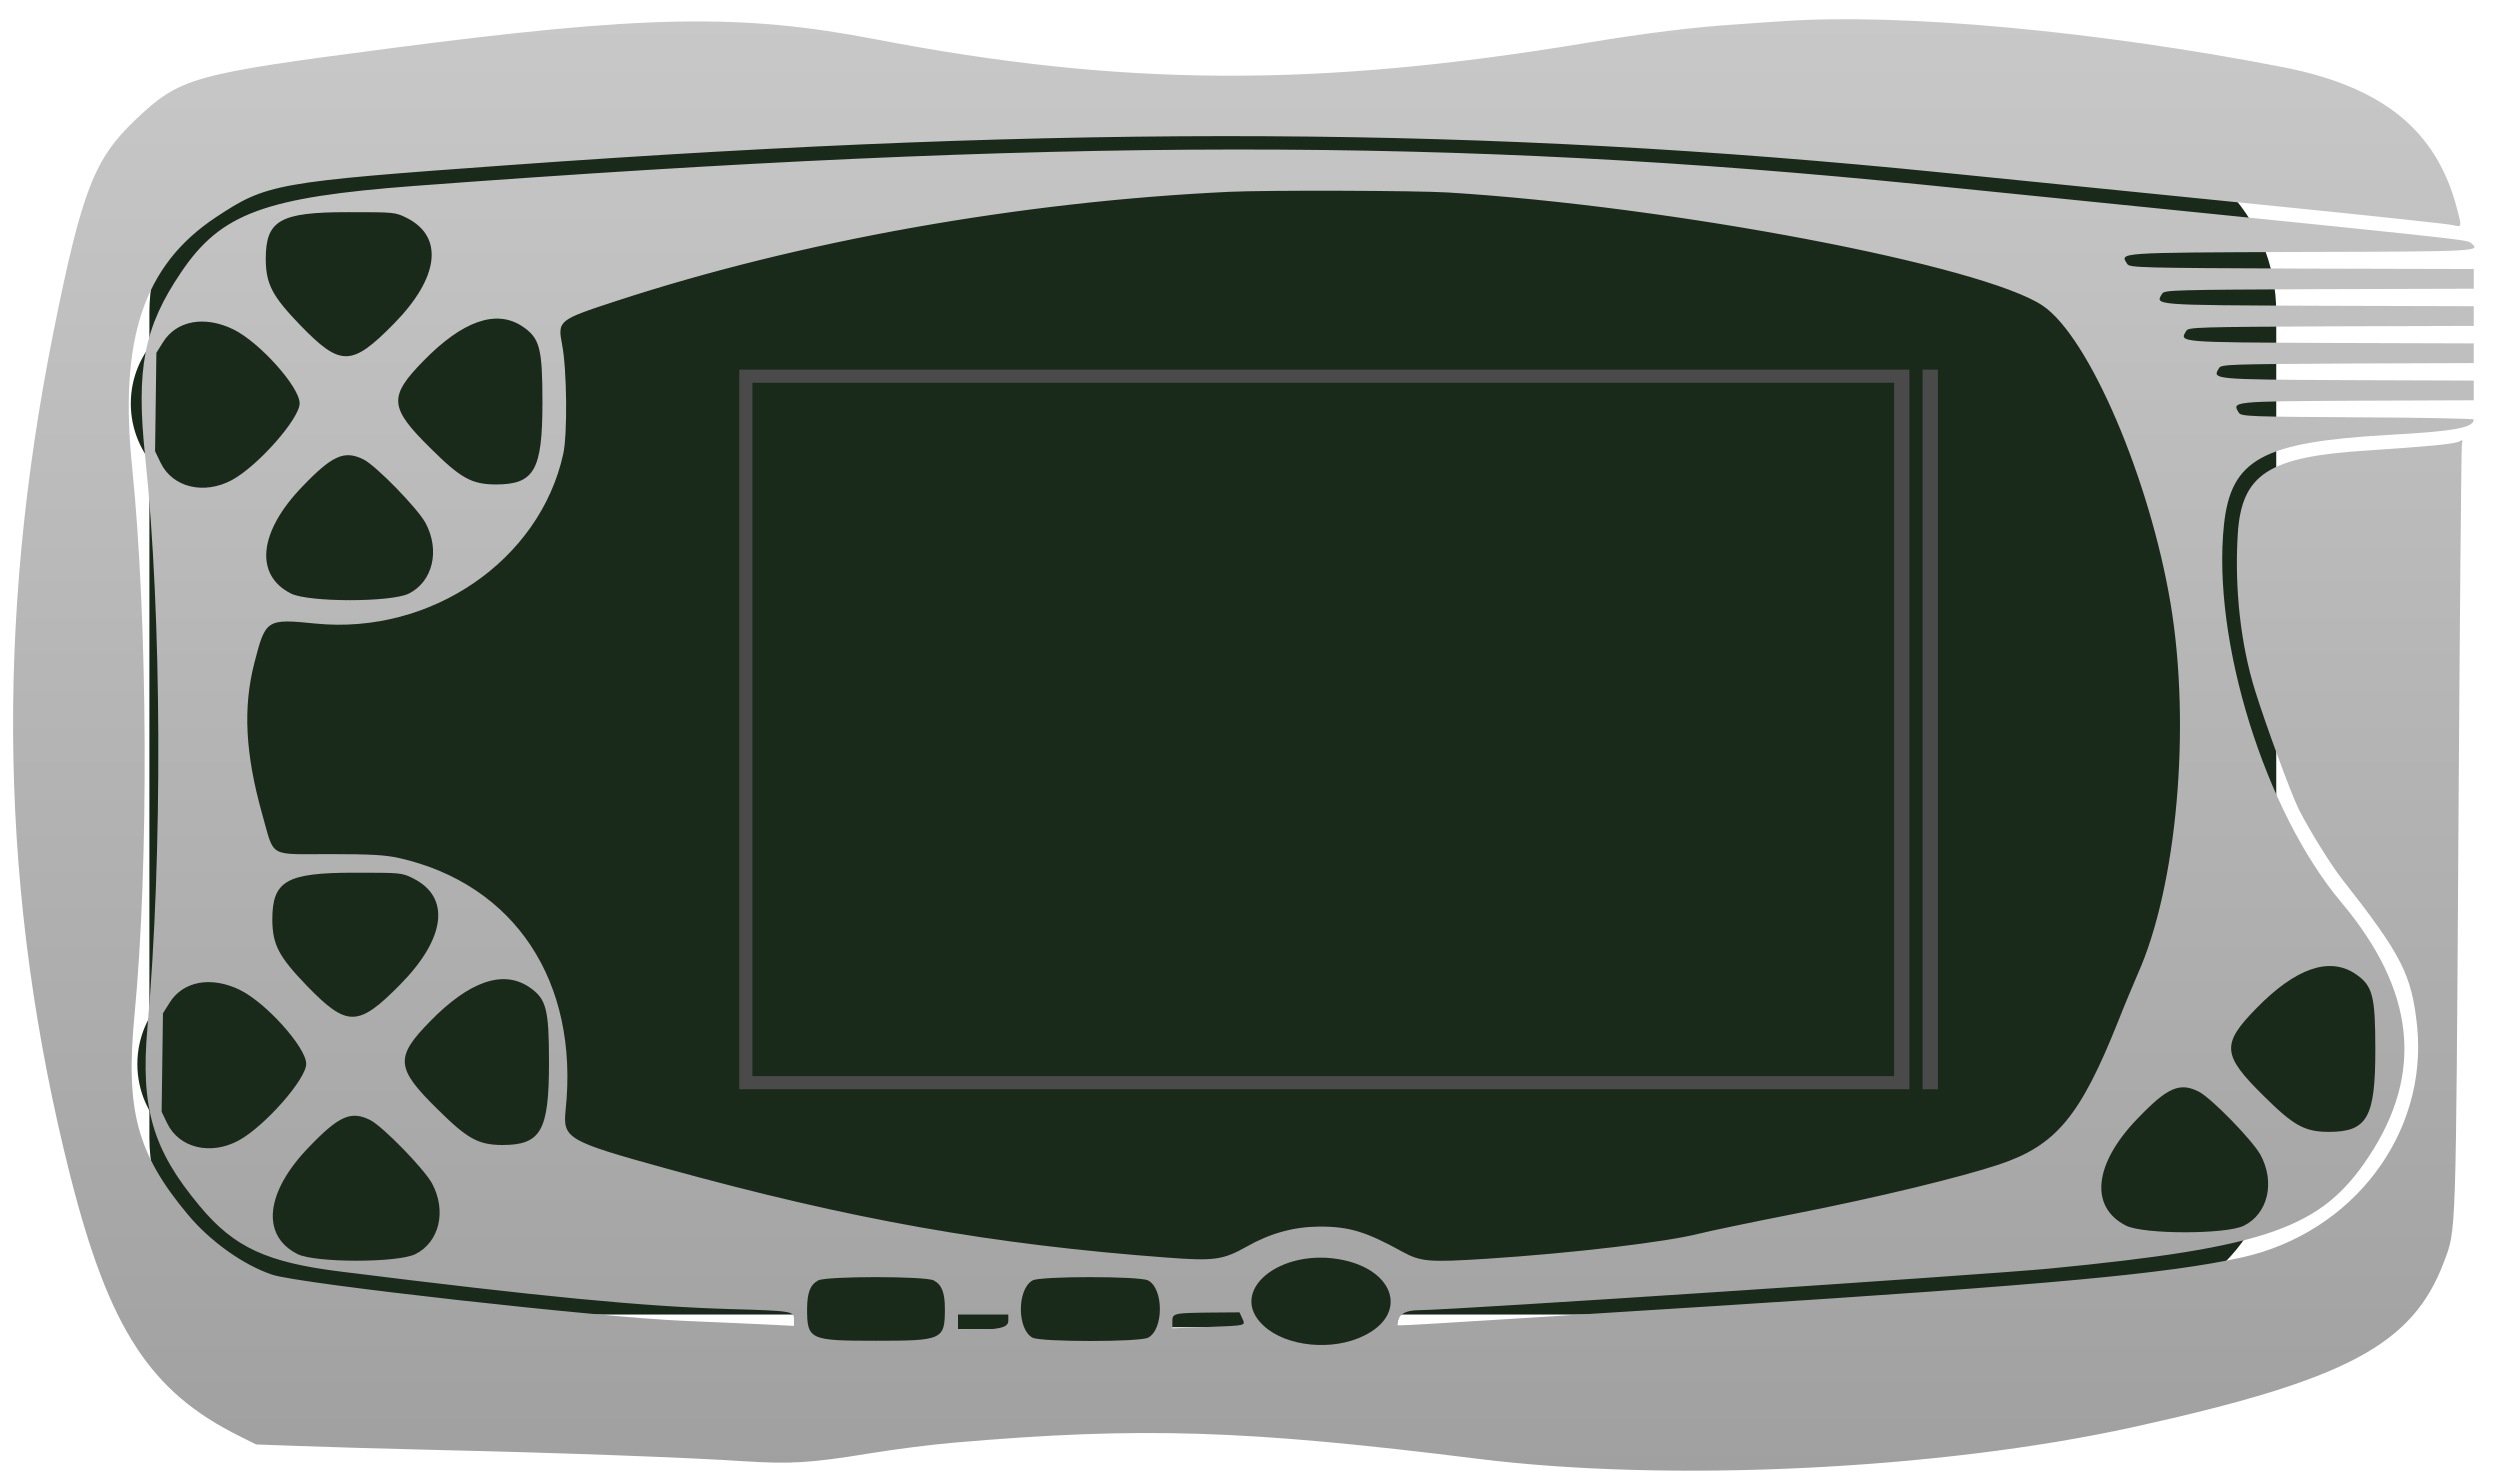
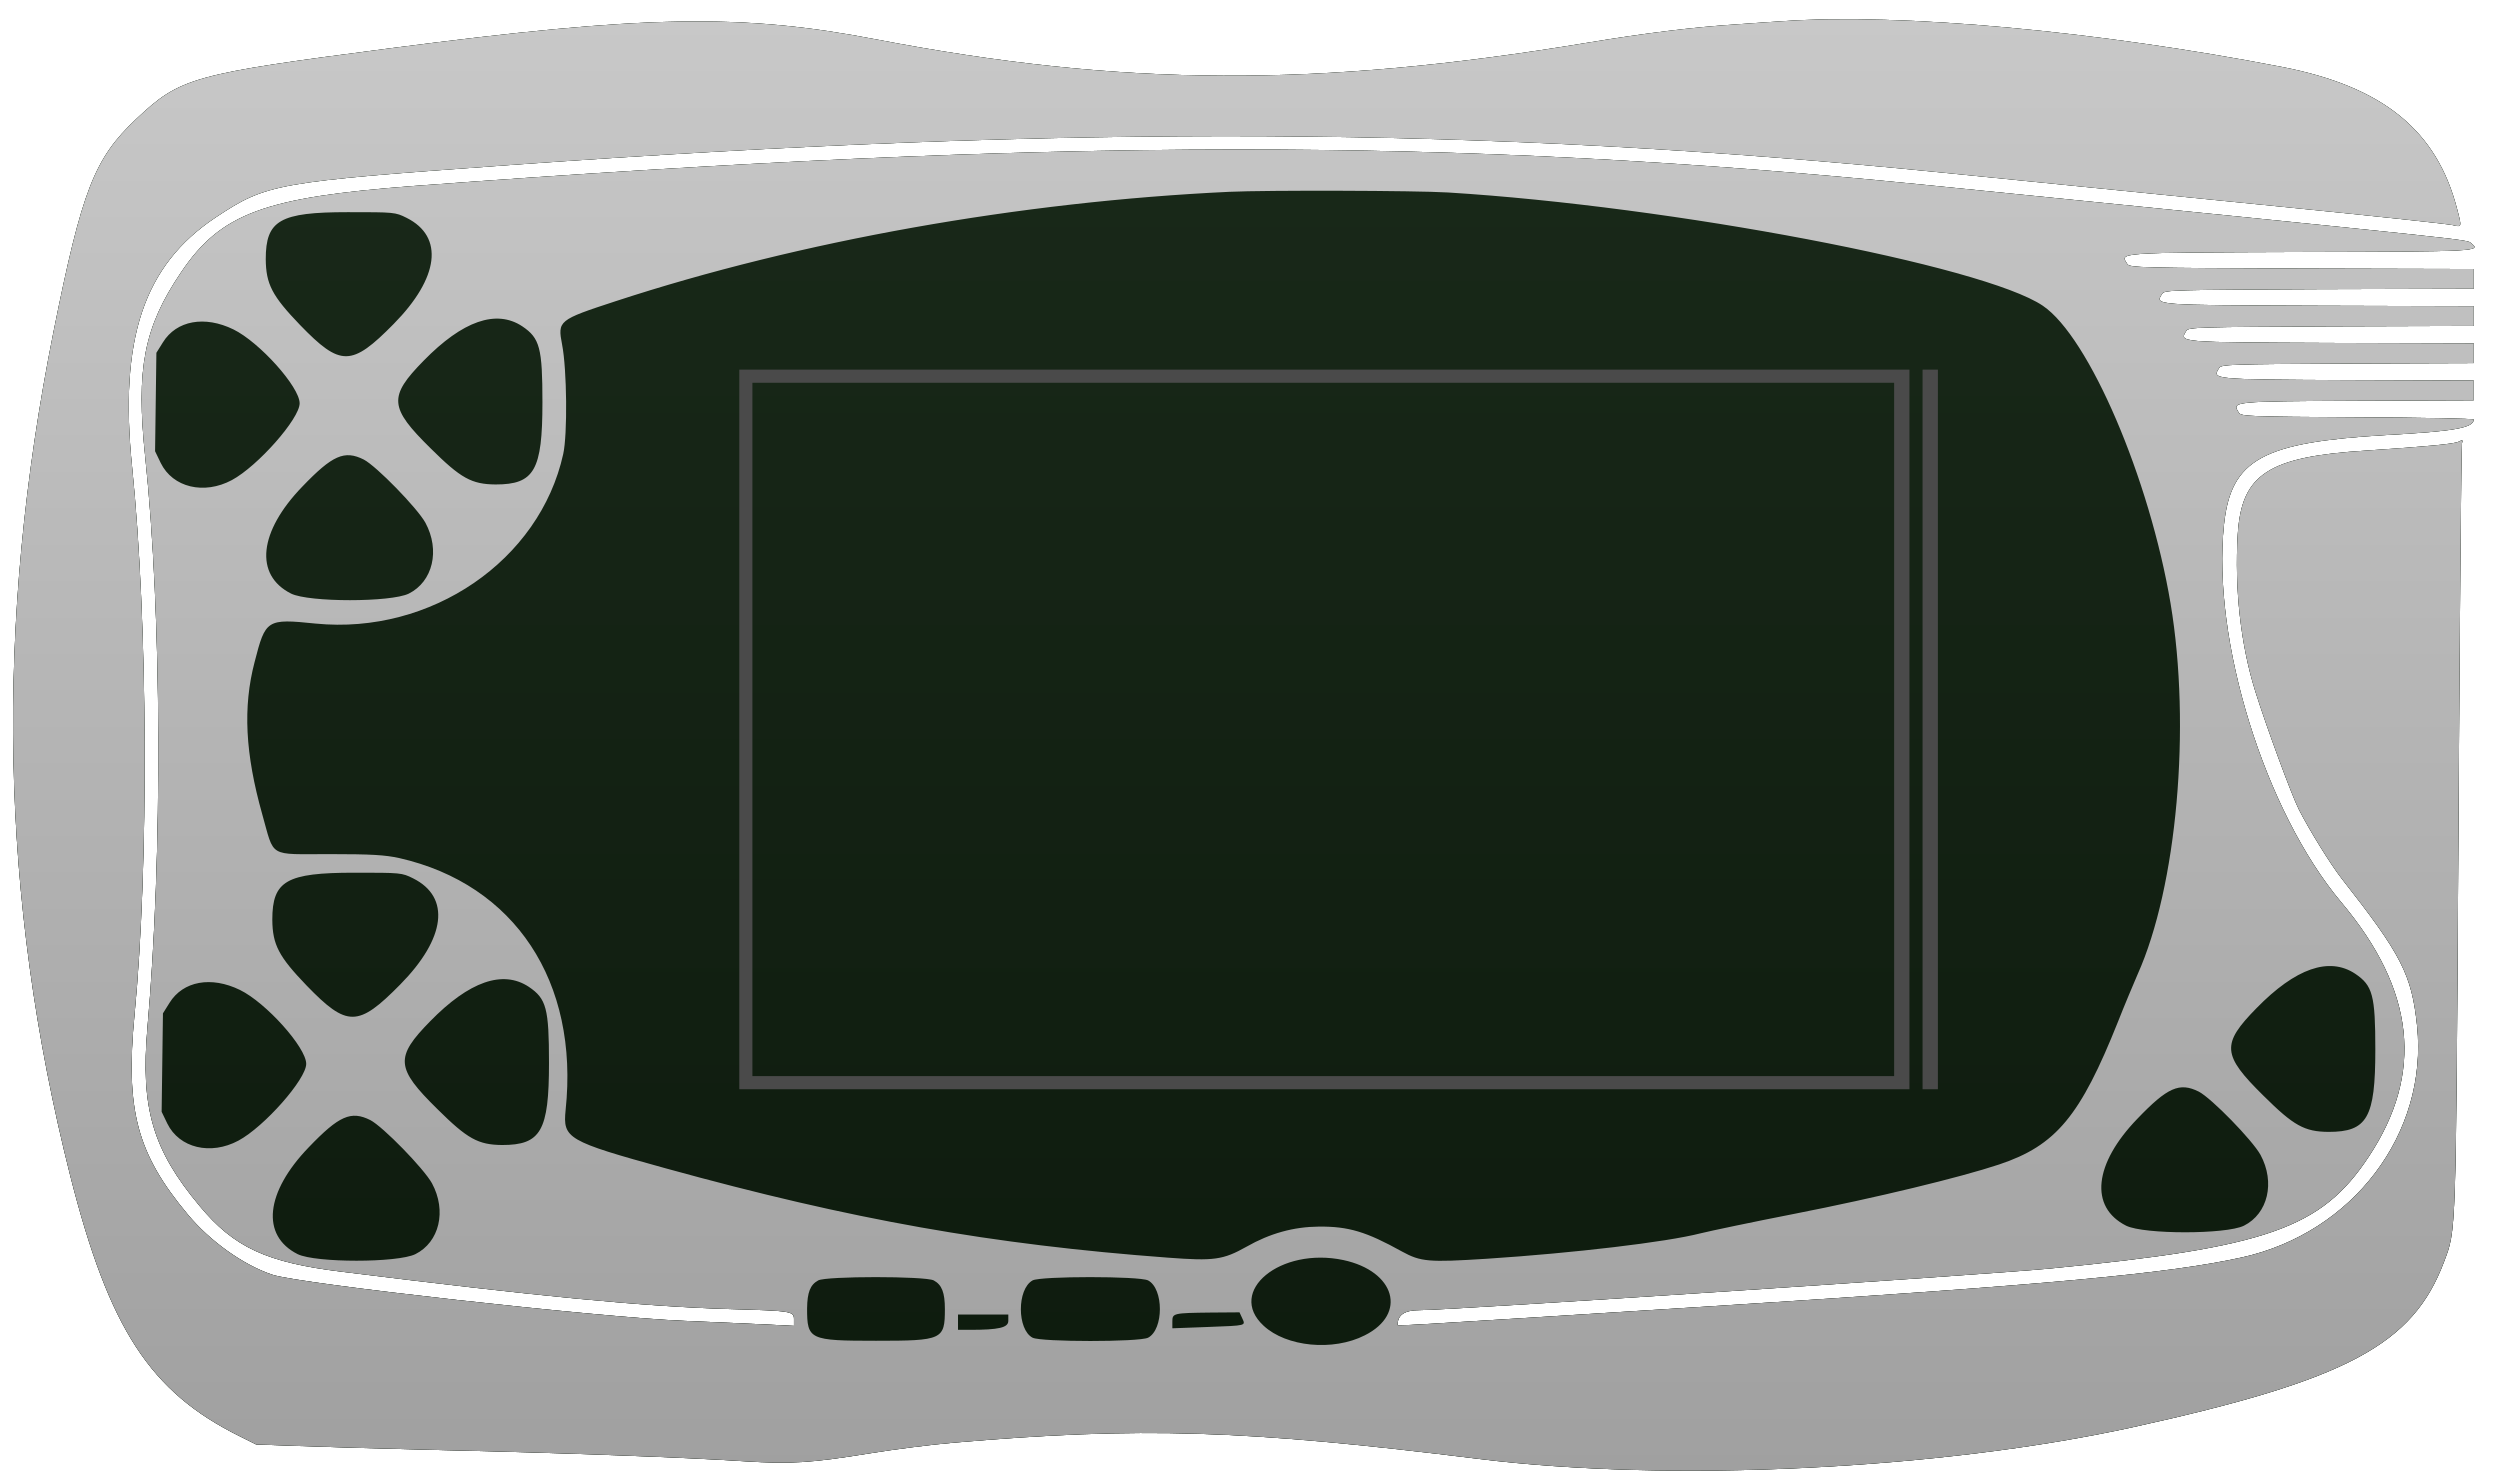
<svg xmlns="http://www.w3.org/2000/svg" width="1524" height="901.333" viewBox="0 0 1143 676">
  <defs>
-     <linearGradient id="b" x1="0" x2="0" y1="0" y2="1">
+     <linearGradient id="c" x1="0" x2="0" y1="0" y2="1">
      <stop offset="0%" stop-color="#c8c8c8" />
      <stop offset="100%" stop-color="#a0a0a0" />
    </linearGradient>
-     <linearGradient id="a" x1="0" x2="0" y1="0" y2="1">
+     <linearGradient id="b" x1="0" x2="0" y1="0" y2="1">
      <stop offset="0%" stop-color="#1a2a1a" />
      <stop offset="100%" stop-color="#0d1a0d" />
    </linearGradient>
+     <clipPath id="a">
+       <path d="M815 9.7c-2.5.1-11.7.8-20.5 1.4-20.4 1.3-42.6 4.1-68.5 8.4C602.3 40.1 513.4 39.7 400.5 18 338.8 6.1 294.8 6.9 179 22 87.7 33.9 82.5 35.4 62.3 54.4c-19.2 18.1-24.8 32.5-37.8 97.1-27 134.6-24.5 258.7 7.6 386 17.8 70.1 36.5 98.9 77.6 119.2l7.4 3.7 19.2.7c10.6.4 40.4 1.3 66.2 1.9 53.2 1.2 112.8 3.4 138 5.1 20.9 1.3 30.1.8 57-3.6 11.6-1.9 28.9-4.1 38.5-4.9 85.4-7.4 133.3-5.9 240 7.4 87.4 10.9 211 4.9 299.2-14.5 97.9-21.6 127.9-37.6 142.2-75.6 5.6-15 5.4-9 6.6-197.9.6-96 1.3-175.3 1.6-176.3.5-1.6.3-1.7-1.4-.8-2.1 1.1-13.9 2.2-42.3 4.1-44.9 2.8-57.1 10.8-58.8 38.3-1.5 24.7 1.3 50.3 8 71.7 4.9 15.7 16.6 47.5 19.9 54 4.7 9.3 14.6 25.3 19.7 31.8 27.4 34.9 31.9 43.8 34.4 67.3 5 49.2-29.3 94.5-80.1 105.8-33.5 7.4-88 12.5-239 22.1-155.3 9.8-147 9.3-147 8.6 0-4.5 3.2-6.6 10.1-6.6 14.1 0 257.4-16.1 287.9-19 99.5-9.7 124.3-18.3 146-51.2 25.3-38.2 21.2-76.1-12.6-116.3-34.9-41.6-59.2-119.8-53.6-172.6 3.2-29.9 17.5-37.7 74.2-41 31.1-1.7 39.9-3.3 40-7.1 0-.4-23.9-.9-53.1-1-49.4-.3-53.3-.4-54.3-2.1-3.3-5.2-3.4-5.2 54.3-5.5l53.1-.2v-9l-57.6-.2c-62.6-.3-62.1-.3-58.8-5.6 1-1.6 5.1-1.7 58.8-2l57.6-.2v-9l-65.1-.2c-70.8-.3-69.6-.2-66.3-5.6 1-1.6 5.5-1.7 66.3-2l65.1-.2v-9l-70.6-.2c-76.9-.3-75.2-.2-71.8-5.6 1-1.6 5.7-1.7 71.8-2l70.6-.2v-9l-78.6-.2c-73.7-.3-78.8-.4-79.8-2.1-3.4-5.3-5.9-5.2 79.8-5.5 81.3-.2 82-.3 77.4-4-2.3-1.8 6.3-.8-249.9-26.7C664.7 62.8 483.7 63 189.5 85c-68.6 5.2-88.5 12.5-106.7 39.5-17 25.1-20.7 44-16.4 84.5 7.6 72.1 8 181.6 1 260.9-3.2 36.7 2.4 55.8 23.9 81.5 15.7 18.9 30.6 25.8 64.7 30 91.1 11.4 137.7 15.9 177.5 17.1 28.7.8 29.5 1 29.5 4.7v3l-11.7-.6c-6.5-.3-23.7-1.1-38.3-1.7-38-1.5-176-16.9-188.5-21.1-13.2-4.4-28.5-15.3-38.7-27.6-23.2-27.8-28.5-47.7-24.3-91.2 6.6-68.6 6.1-179.9-1.1-250.5-6-58.5 5.3-92.2 38.2-114.1 23.4-15.5 27.2-16.2 133.9-23.9C491.8 56.8 679.1 57.8 889 79c43.7 4.4 113 11.4 154 15.5s76.2 7.9 78.3 8.4c4.3 1 4.3 1.1 2.1-7.3-9.3-36-33.9-56-80.1-65C958.8 14.2 869.3 5.9 815 9.7" />
+     </clipPath>
  </defs>
-   <rect width="514.4" height="439.4" x="342.9" y="101.4" fill="url(#a)" rx="4" />
-   <rect width="972.4" height="539" x="68.3" y="62" fill="#1a2a1a" rx="80.8" />
-   <circle cx="158.5" cy="129.5" r="43.7" fill="#1a2a1a" />
-   <circle cx="214.5" cy="183.5" r="43.7" fill="#1a2a1a" />
-   <circle cx="103.5" cy="184.5" r="43.7" fill="#1a2a1a" />
-   <rect width="574.2" height="348.7" x="317.4" y="158.6" fill="#1a2a1a" rx="52.3" />
-   <circle cx="159.5" cy="240.5" r="43.7" fill="#1a2a1a" />
-   <circle cx="161.5" cy="431.5" r="43.7" fill="#1a2a1a" />
-   <circle cx="1052.5" cy="479.5" r="43.7" fill="#1a2a1a" />
-   <circle cx="217.5" cy="485.5" r="43.7" fill="#1a2a1a" />
-   <circle cx="106.5" cy="486.5" r="43.7" fill="#1a2a1a" />
-   <circle cx="998.5" cy="529.5" r="43.7" fill="#1a2a1a" />
-   <circle cx="162.5" cy="542.5" r="43.7" fill="#1a2a1a" />
-   <circle cx="603.5" cy="594.5" r="36.8" fill="#1a2a1a" />
-   <rect width="69.3" height="31.9" x="365.4" y="582" fill="#1a2a1a" rx="4.8" />
-   <rect width="69.3" height="31.9" x="463.4" y="582" fill="#1a2a1a" rx="4.8" />
-   <rect width="36.3" height="7.7" x="533.9" y="599.1" fill="#1a2a1a" rx="1.2" />
-   <rect width="25.3" height="7.7" x="436.4" y="600.1" fill="#1a2a1a" rx="1.2" />
-   <path fill="url(#b)" d="M815 9.7c-2.5.1-11.7.8-20.5 1.4-20.4 1.3-42.6 4.1-68.5 8.4C602.3 40.1 513.4 39.7 400.5 18 338.8 6.1 294.8 6.9 179 22 87.7 33.9 82.5 35.4 62.3 54.4c-19.2 18.1-24.8 32.5-37.8 97.1-27 134.6-24.5 258.7 7.6 386 17.8 70.1 36.5 98.9 77.6 119.2l7.4 3.7 19.2.7c10.6.4 40.4 1.3 66.2 1.9 53.2 1.2 112.8 3.4 138 5.1 20.9 1.3 30.1.8 57-3.6 11.6-1.9 28.9-4.1 38.5-4.9 85.4-7.4 133.3-5.9 240 7.4 87.4 10.9 211 4.9 299.2-14.5 97.9-21.6 127.9-37.6 142.2-75.6 5.6-15 5.4-9 6.6-197.9.6-96 1.3-175.3 1.6-176.3.5-1.6.3-1.7-1.4-.8-2.1 1.1-13.9 2.2-42.3 4.1-44.9 2.8-57.1 10.8-58.8 38.3-1.5 24.7 1.3 50.3 8 71.7 4.9 15.7 16.6 47.5 19.9 54 4.7 9.3 14.6 25.3 19.7 31.8 27.4 34.9 31.9 43.8 34.4 67.3 5 49.2-29.3 94.5-80.1 105.8-33.5 7.4-88 12.5-239 22.1-155.3 9.8-147 9.3-147 8.6 0-4.5 3.2-6.6 10.1-6.6 14.1 0 257.4-16.1 287.9-19 99.5-9.7 124.3-18.3 146-51.2 25.3-38.2 21.2-76.1-12.6-116.3-34.9-41.6-59.2-119.8-53.6-172.6 3.2-29.9 17.5-37.7 74.2-41 31.1-1.7 39.9-3.3 40-7.1 0-.4-23.9-.9-53.1-1-49.4-.3-53.3-.4-54.3-2.1-3.3-5.2-3.4-5.2 54.3-5.5l53.1-.2v-9l-57.6-.2c-62.6-.3-62.1-.3-58.8-5.6 1-1.6 5.1-1.7 58.8-2l57.6-.2v-9l-65.1-.2c-70.8-.3-69.6-.2-66.3-5.6 1-1.6 5.5-1.7 66.3-2l65.1-.2v-9l-70.6-.2c-76.9-.3-75.2-.2-71.8-5.6 1-1.6 5.7-1.7 71.8-2l70.6-.2v-9l-78.6-.2c-73.7-.3-78.8-.4-79.8-2.1-3.4-5.3-5.9-5.2 79.8-5.5 81.3-.2 82-.3 77.4-4-2.3-1.8 6.3-.8-249.9-26.7C664.7 62.8 483.7 63 189.5 85c-68.6 5.2-88.5 12.5-106.7 39.5-17 25.1-20.7 44-16.4 84.5 7.6 72.1 8 181.6 1 260.9-3.2 36.7 2.4 55.8 23.9 81.5 15.7 18.9 30.6 25.8 64.7 30 91.1 11.4 137.7 15.9 177.5 17.1 28.7.8 29.5 1 29.5 4.7v3l-11.7-.6c-6.5-.3-23.7-1.1-38.3-1.7-38-1.5-176-16.9-188.5-21.1-13.2-4.4-28.5-15.3-38.7-27.6-23.2-27.8-28.5-47.7-24.3-91.2 6.6-68.6 6.1-179.9-1.1-250.5-6-58.5 5.3-92.2 38.2-114.1 23.4-15.5 27.2-16.2 133.9-23.9C491.8 56.8 679.1 57.8 889 79c43.7 4.4 113 11.4 154 15.5s76.2 7.9 78.3 8.4c4.3 1 4.3 1.1 2.1-7.3-9.3-36-33.9-56-80.1-65C958.8 14.2 869.3 5.9 815 9.7M662 88c102.3 6.3 244.9 33.4 272 51.8 21.1 14.3 48.8 79 58.4 136.2 9.4 56.3 2.9 129.4-15.1 169.5-1.9 4.4-6 14.1-8.9 21.5-17.3 43.4-28.4 56.7-54.4 65.4-17.7 5.9-56.1 15.2-93.3 22.5-19.4 3.8-38.9 7.9-43.3 9-15.6 4-57.9 9-97.6 11.6-26.7 1.7-30.2 1.4-38.8-3.3-16.4-9.1-24.4-11.5-38-11.4-11.6.1-22.4 3.1-33.1 9.2-10.7 6-14.8 6.6-35.9 5-80.6-6-144.3-17.3-229.5-40.8-45.3-12.5-47.2-13.7-45.9-26.7 6.2-58.7-23.2-103.2-76.1-115.2-6.5-1.4-12.5-1.8-31.9-1.8-28.3 0-25 1.9-30.7-18.2-7.8-27.7-8.9-49-3.5-69.6 5-19.5 5.5-19.9 27.9-17.6 52.8 5.2 102.5-28.9 113.2-77.5 2-9 1.7-38.7-.5-50-2.1-11-1.8-11.3 24.5-19.9 84.3-27.6 184.9-45.5 280.5-50 17-.8 85.3-.6 100 .3M185.9 99.6c17.2 8.6 14.9 27.4-5.9 48.5-19.3 19.6-24.3 19.6-42.8.5-12.8-13.3-15.6-18.7-15.7-30.1 0-17.8 6.4-21.5 37.5-21.5 21.3 0 21.7 0 26.9 2.6m52.9 49.6c8 5.4 9.2 9.8 9.2 34.8 0 31.1-3.7 37.5-21.4 37.5-11-.1-15.9-2.8-29.7-16.5-19-18.7-19.4-23.6-3.2-40.1 17.8-18.2 33.2-23.6 45.1-15.7m-132.1 1.4c11.9 5.8 30.3 26.3 30.3 33.8 0 7-19.1 28.7-31 35.1-12.7 6.8-27 3.4-32.5-7.8l-2.6-5.4.3-22.5.3-22.5 3-4.8c6.2-10 19.1-12.3 32.2-5.9m59.6 59.5c5.8 3 24.5 22.2 28.2 28.9 6.8 12.6 3.4 26.9-7.6 32.4-8.2 4-45.6 4-53.8 0-16.9-8.5-14.8-28.3 5.1-48.9 13.8-14.4 19.3-16.8 28.1-12.4m22.6 191.5c17.2 8.6 14.9 27.4-5.9 48.5-19.3 19.6-24.3 19.6-42.8.5-12.8-13.3-15.6-18.7-15.7-30.1 0-17.8 6.4-21.5 37.5-21.5 21.3 0 21.7 0 26.9 2.6m887.9 43.6c8 5.4 9.2 9.8 9.2 34.8 0 31.1-3.7 37.5-21.4 37.5-11-.1-15.9-2.8-29.7-16.5-19-18.7-19.4-23.6-3.2-40.1 17.8-18.2 33.2-23.6 45.1-15.7m-835 6c8 5.4 9.2 9.8 9.2 34.8 0 31.1-3.7 37.5-21.4 37.5-11-.1-15.9-2.8-29.7-16.5-19-18.7-19.4-23.6-3.2-40.1 17.8-18.2 33.2-23.6 45.1-15.7m-132.1 1.4c11.9 5.8 30.3 26.3 30.3 33.8 0 7-19.1 28.7-31 35.1-12.7 6.8-27 3.4-32.5-7.8l-2.6-5.4.3-22.5.3-22.5 3-4.8c6.2-10 19.1-12.3 32.2-5.9m895.6 46.5c5.8 3 24.5 22.2 28.2 28.9 6.8 12.6 3.4 26.9-7.6 32.4-8.2 4-45.6 4-53.8 0-16.9-8.5-14.8-28.3 5.1-48.9 13.8-14.4 19.3-16.8 28.1-12.4m-836 13c5.8 3 24.5 22.2 28.2 28.9 6.8 12.6 3.4 26.9-7.6 32.4-8.2 4-45.6 4-53.8 0-16.9-8.5-14.8-28.3 5.1-48.9 13.8-14.4 19.3-16.8 28.1-12.4m444.9 64c23.7 5.1 29.3 24.6 9.8 34.4-14.5 7.4-35.9 5.3-46.3-4.4-17-15.7 7.7-36.1 36.5-30m-187.3 9.3c3.7 2 5.1 5.5 5.1 13.1 0 14-1.1 14.5-31.5 14.5-30.5 0-31.5-.5-31.5-14.8.1-7.3 1.4-10.8 5.1-12.8 3.6-2 48.9-2 52.8 0m98 0c7.2 3.8 7.2 22.4 0 26.2-4 2-48.8 2-52.8 0-7.1-3.7-7.2-22.2 0-26.2 3.6-2 48.9-2 52.8 0m43 17.2c1.6 3.6 2.4 3.4-15.8 4.1l-16.1.6v-3.1c0-3.8.4-3.9 17.6-4.1l13.1-.1zM461 603.9c0 3.1-4.3 4.1-17.6 4.1H438v-7h23z" />
-   <path fill="#4a4a4a" d="M338 333.5V498h535V169H338zm528 0V492H344V175h522zm13 0V498h7V169h-7z" />
+   <path fill="#222222" d="M815 9.7c-2.5.1-11.7.8-20.5 1.4-20.4 1.3-42.6 4.1-68.5 8.4C602.3 40.1 513.4 39.7 400.5 18 338.8 6.1 294.8 6.9 179 22 87.7 33.9 82.5 35.4 62.3 54.4c-19.2 18.1-24.8 32.5-37.8 97.1-27 134.6-24.5 258.7 7.6 386 17.8 70.1 36.5 98.9 77.6 119.2l7.4 3.7 19.2.7c10.6.4 40.4 1.3 66.2 1.9 53.2 1.2 112.8 3.4 138 5.1 20.9 1.3 30.1.8 57-3.6 11.6-1.9 28.9-4.1 38.5-4.9 85.4-7.4 133.3-5.9 240 7.4 87.4 10.9 211 4.9 299.2-14.5 97.9-21.6 127.9-37.6 142.2-75.6 5.6-15 5.4-9 6.6-197.9.6-96 1.3-175.3 1.6-176.3.5-1.6.3-1.7-1.4-.8-2.1 1.1-13.9 2.2-42.3 4.1-44.9 2.8-57.1 10.8-58.8 38.3-1.5 24.7 1.3 50.3 8 71.7 4.9 15.7 16.6 47.5 19.9 54 4.7 9.3 14.6 25.3 19.7 31.8 27.4 34.9 31.9 43.8 34.4 67.3 5 49.2-29.3 94.5-80.1 105.8-33.5 7.4-88 12.5-239 22.1-155.3 9.8-147 9.3-147 8.6 0-4.5 3.2-6.6 10.1-6.6 14.1 0 257.4-16.1 287.9-19 99.5-9.7 124.3-18.3 146-51.2 25.3-38.2 21.2-76.1-12.6-116.3-34.9-41.6-59.2-119.8-53.6-172.6 3.2-29.9 17.5-37.7 74.2-41 31.1-1.7 39.9-3.3 40-7.1 0-.4-23.9-.9-53.1-1-49.4-.3-53.3-.4-54.3-2.1-3.3-5.2-3.4-5.2 54.3-5.5l53.1-.2v-9l-57.6-.2c-62.6-.3-62.1-.3-58.8-5.6 1-1.6 5.1-1.7 58.8-2l57.6-.2v-9l-65.1-.2c-70.8-.3-69.6-.2-66.3-5.6 1-1.6 5.5-1.7 66.3-2l65.1-.2v-9l-70.6-.2c-76.9-.3-75.2-.2-71.8-5.6 1-1.6 5.7-1.7 71.8-2l70.6-.2v-9l-78.6-.2c-73.7-.3-78.8-.4-79.8-2.1-3.4-5.3-5.9-5.2 79.8-5.5 81.3-.2 82-.3 77.4-4-2.3-1.8 6.3-.8-249.9-26.7C664.7 62.8 483.7 63 189.5 85c-68.6 5.2-88.5 12.5-106.7 39.5-17 25.1-20.7 44-16.4 84.5 7.6 72.1 8 181.6 1 260.9-3.2 36.7 2.4 55.8 23.9 81.5 15.7 18.9 30.6 25.8 64.7 30 91.1 11.4 137.7 15.9 177.5 17.1 28.7.8 29.5 1 29.5 4.7v3l-11.7-.6c-6.5-.3-23.7-1.1-38.3-1.7-38-1.5-176-16.9-188.5-21.1-13.2-4.4-28.5-15.3-38.7-27.6-23.2-27.8-28.5-47.7-24.3-91.2 6.6-68.6 6.1-179.9-1.1-250.5-6-58.5 5.3-92.2 38.2-114.1 23.4-15.5 27.2-16.2 133.9-23.9C491.8 56.8 679.1 57.8 889 79c43.7 4.4 113 11.4 154 15.5s76.2 7.9 78.3 8.4c4.3 1 4.3 1.1 2.1-7.3-9.3-36-33.9-56-80.1-65C958.8 14.2 869.3 5.9 815 9.7M662 88c102.3 6.3 244.9 33.4 272 51.8 21.1 14.3 48.8 79 58.4 136.2 9.4 56.3 2.9 129.4-15.1 169.5-1.9 4.4-6 14.1-8.9 21.5-17.3 43.4-28.4 56.7-54.4 65.4-17.7 5.9-56.1 15.2-93.3 22.5-19.4 3.8-38.9 7.9-43.3 9-15.6 4-57.9 9-97.6 11.6-26.7 1.7-30.2 1.4-38.8-3.3-16.4-9.1-24.4-11.5-38-11.4-11.6.1-22.4 3.1-33.1 9.2-10.7 6-14.8 6.6-35.9 5-80.6-6-144.3-17.3-229.5-40.8-45.3-12.5-47.2-13.7-45.9-26.7 6.2-58.7-23.2-103.2-76.1-115.2-6.5-1.4-12.5-1.8-31.9-1.8-28.3 0-25 1.9-30.7-18.2-7.8-27.7-8.9-49-3.5-69.6 5-19.5 5.5-19.9 27.9-17.6 52.8 5.2 102.5-28.9 113.2-77.5 2-9 1.7-38.7-.5-50-2.1-11-1.8-11.3 24.5-19.9 84.3-27.6 184.9-45.5 280.5-50 17-.8 85.3-.6 100 .3M185.9 99.6c17.2 8.6 14.9 27.4-5.9 48.5-19.3 19.6-24.3 19.6-42.8.5-12.8-13.3-15.6-18.7-15.7-30.1 0-17.8 6.4-21.5 37.5-21.5 21.3 0 21.7 0 26.9 2.6m52.9 49.6c8 5.4 9.2 9.8 9.2 34.8 0 31.1-3.7 37.5-21.4 37.5-11-.1-15.9-2.8-29.7-16.5-19-18.7-19.4-23.6-3.2-40.1 17.8-18.2 33.2-23.6 45.1-15.7m-132.1 1.4c11.9 5.8 30.3 26.3 30.3 33.8 0 7-19.1 28.7-31 35.1-12.7 6.8-27 3.4-32.5-7.8l-2.6-5.4.3-22.5.3-22.5 3-4.8c6.2-10 19.1-12.3 32.2-5.9m59.6 59.5c5.8 3 24.5 22.2 28.2 28.9 6.8 12.6 3.4 26.9-7.6 32.4-8.2 4-45.6 4-53.8 0-16.9-8.5-14.8-28.3 5.1-48.9 13.8-14.4 19.3-16.8 28.1-12.4m22.6 191.5c17.2 8.6 14.9 27.4-5.9 48.5-19.3 19.6-24.3 19.6-42.8.5-12.8-13.3-15.6-18.7-15.7-30.1 0-17.8 6.4-21.5 37.5-21.5 21.3 0 21.7 0 26.9 2.6m887.9 43.6c8 5.4 9.2 9.8 9.2 34.8 0 31.1-3.7 37.5-21.4 37.5-11-.1-15.9-2.8-29.7-16.5-19-18.7-19.4-23.6-3.2-40.1 17.8-18.2 33.2-23.6 45.1-15.7m-835 6c8 5.4 9.2 9.8 9.2 34.8 0 31.1-3.7 37.5-21.4 37.5-11-.1-15.9-2.8-29.7-16.5-19-18.7-19.4-23.6-3.2-40.1 17.8-18.2 33.2-23.6 45.1-15.7m-132.1 1.4c11.9 5.8 30.3 26.3 30.3 33.8 0 7-19.1 28.7-31 35.1-12.7 6.8-27 3.4-32.5-7.8l-2.6-5.4.3-22.5.3-22.5 3-4.8c6.2-10 19.1-12.3 32.2-5.9m895.6 46.5c5.8 3 24.5 22.2 28.2 28.9 6.8 12.6 3.4 26.9-7.6 32.4-8.2 4-45.6 4-53.8 0-16.9-8.5-14.8-28.3 5.1-48.9 13.8-14.4 19.3-16.8 28.1-12.4m-836 13c5.8 3 24.5 22.2 28.2 28.9 6.8 12.6 3.4 26.9-7.6 32.4-8.2 4-45.6 4-53.8 0-16.9-8.5-14.8-28.3 5.1-48.9 13.8-14.4 19.3-16.8 28.1-12.4m444.9 64c23.7 5.1 29.3 24.6 9.8 34.4-14.5 7.4-35.9 5.3-46.3-4.4-17-15.7 7.7-36.1 36.5-30m-187.3 9.3c3.7 2 5.1 5.5 5.1 13.1 0 14-1.1 14.5-31.5 14.5-30.5 0-31.5-.5-31.5-14.8.1-7.3 1.4-10.8 5.1-12.8 3.6-2 48.9-2 52.8 0m98 0c7.2 3.8 7.2 22.4 0 26.2-4 2-48.8 2-52.8 0-7.1-3.7-7.2-22.2 0-26.2 3.6-2 48.9-2 52.8 0m43 17.2c1.6 3.6 2.4 3.4-15.8 4.1l-16.1.6v-3.1c0-3.8.4-3.9 17.6-4.1l13.1-.1zM461 603.9c0 3.1-4.3 4.1-17.6 4.1H438v-7h23z" />
+   <g clip-path="url(#a)">
+     <path fill="url(#b)" d="M0 0h1143v676H0z" />
+   </g>
+   <path fill="url(#c)" d="M815 9.7c-2.5.1-11.7.8-20.5 1.4-20.4 1.3-42.6 4.1-68.5 8.4C602.3 40.1 513.4 39.7 400.5 18 338.8 6.1 294.8 6.9 179 22 87.7 33.9 82.5 35.4 62.3 54.4c-19.2 18.1-24.8 32.5-37.8 97.1-27 134.6-24.5 258.7 7.6 386 17.8 70.1 36.5 98.9 77.6 119.2l7.4 3.7 19.2.7c10.6.4 40.4 1.3 66.2 1.9 53.2 1.2 112.8 3.4 138 5.1 20.9 1.3 30.1.8 57-3.6 11.6-1.9 28.9-4.1 38.5-4.9 85.4-7.4 133.3-5.9 240 7.4 87.4 10.9 211 4.9 299.2-14.5 97.9-21.6 127.9-37.6 142.2-75.6 5.6-15 5.4-9 6.6-197.9.6-96 1.3-175.3 1.6-176.3.5-1.6.3-1.7-1.4-.8-2.1 1.1-13.9 2.2-42.3 4.1-44.9 2.8-57.1 10.8-58.8 38.3-1.5 24.7 1.3 50.3 8 71.7 4.9 15.7 16.6 47.5 19.9 54 4.7 9.3 14.6 25.3 19.7 31.8 27.4 34.9 31.9 43.8 34.4 67.3 5 49.2-29.3 94.5-80.1 105.8-33.5 7.4-88 12.5-239 22.1-155.3 9.8-147 9.3-147 8.6 0-4.5 3.2-6.6 10.1-6.6 14.1 0 257.4-16.1 287.9-19 99.5-9.7 124.3-18.3 146-51.2 25.3-38.2 21.2-76.1-12.6-116.3-34.9-41.6-59.2-119.8-53.6-172.6 3.2-29.9 17.5-37.7 74.2-41 31.1-1.7 39.9-3.3 40-7.1 0-.4-23.9-.9-53.1-1-49.4-.3-53.3-.4-54.3-2.1-3.3-5.2-3.4-5.2 54.3-5.5l53.1-.2v-9l-57.6-.2c-62.6-.3-62.1-.3-58.8-5.6 1-1.6 5.1-1.7 58.8-2l57.6-.2v-9l-65.1-.2c-70.8-.3-69.6-.2-66.3-5.6 1-1.6 5.5-1.7 66.3-2l65.1-.2v-9l-70.6-.2c-76.9-.3-75.2-.2-71.8-5.6 1-1.6 5.7-1.7 71.8-2l70.6-.2v-9l-78.6-.2c-73.7-.3-78.8-.4-79.8-2.1-3.4-5.3-5.9-5.2 79.8-5.5 81.3-.2 82-.3 77.4-4-2.3-1.8 6.3-.8-249.9-26.7C664.7 62.8 483.7 63 189.5 85c-68.6 5.2-88.5 12.5-106.7 39.5-17 25.1-20.7 44-16.4 84.5 7.6 72.1 8 181.6 1 260.9-3.2 36.7 2.4 55.8 23.9 81.5 15.7 18.9 30.6 25.8 64.7 30 91.1 11.4 137.7 15.9 177.5 17.1 28.7.8 29.5 1 29.5 4.7v3l-11.7-.6c-6.5-.3-23.7-1.1-38.3-1.7-38-1.5-176-16.9-188.5-21.1-13.2-4.4-28.5-15.3-38.7-27.6-23.2-27.8-28.5-47.7-24.3-91.2 6.6-68.6 6.1-179.9-1.1-250.5-6-58.5 5.3-92.2 38.2-114.1 23.4-15.5 27.2-16.2 133.9-23.9C491.8 56.8 679.1 57.8 889 79c43.7 4.4 113 11.4 154 15.5s76.2 7.9 78.3 8.4c4.3 1 4.3 1.1 2.1-7.3-9.3-36-33.9-56-80.1-65C958.8 14.2 869.3 5.9 815 9.7M662 88c102.3 6.3 244.9 33.4 272 51.8 21.1 14.3 48.8 79 58.4 136.2 9.4 56.3 2.9 129.4-15.1 169.5-1.9 4.4-6 14.1-8.9 21.5-17.3 43.4-28.4 56.7-54.4 65.4-17.7 5.9-56.1 15.2-93.3 22.5-19.4 3.8-38.9 7.9-43.3 9-15.6 4-57.9 9-97.6 11.6-26.7 1.7-30.2 1.4-38.8-3.3-16.4-9.1-24.4-11.5-38-11.4-11.6.1-22.4 3.1-33.1 9.2-10.7 6-14.8 6.6-35.9 5-80.6-6-144.3-17.3-229.5-40.8-45.3-12.5-47.2-13.7-45.9-26.7 6.2-58.7-23.2-103.2-76.1-115.2-6.5-1.4-12.5-1.8-31.9-1.8-28.3 0-25 1.9-30.7-18.2-7.8-27.7-8.9-49-3.5-69.6 5-19.5 5.5-19.9 27.9-17.6 52.8 5.2 102.5-28.9 113.2-77.5 2-9 1.7-38.7-.5-50-2.1-11-1.8-11.3 24.5-19.9 84.3-27.6 184.9-45.5 280.5-50 17-.8 85.3-.6 100 .3M185.9 99.6c17.2 8.6 14.9 27.4-5.9 48.5-19.3 19.6-24.3 19.6-42.8.5-12.8-13.3-15.6-18.7-15.7-30.1 0-17.8 6.4-21.5 37.5-21.5 21.3 0 21.7 0 26.9 2.6m52.9 49.6c8 5.4 9.2 9.8 9.2 34.8 0 31.1-3.7 37.5-21.4 37.5-11-.1-15.9-2.8-29.7-16.5-19-18.7-19.4-23.6-3.2-40.1 17.8-18.2 33.2-23.6 45.1-15.7m-132.1 1.4c11.9 5.8 30.3 26.3 30.3 33.8 0 7-19.1 28.7-31 35.1-12.7 6.8-27 3.4-32.5-7.8l-2.6-5.4.3-22.5.3-22.5 3-4.8c6.2-10 19.1-12.3 32.2-5.9m59.6 59.5c5.8 3 24.5 22.2 28.2 28.9 6.8 12.6 3.4 26.9-7.6 32.4-8.2 4-45.6 4-53.8 0-16.9-8.5-14.8-28.3 5.1-48.9 13.8-14.4 19.3-16.8 28.1-12.4m22.6 191.5c17.2 8.6 14.9 27.4-5.9 48.5-19.3 19.6-24.3 19.6-42.8.5-12.8-13.3-15.6-18.7-15.7-30.1 0-17.8 6.4-21.5 37.5-21.5 21.3 0 21.7 0 26.9 2.6m887.9 43.6c8 5.4 9.2 9.8 9.2 34.8 0 31.1-3.7 37.5-21.4 37.5-11-.1-15.9-2.8-29.7-16.5-19-18.7-19.4-23.6-3.2-40.1 17.8-18.2 33.2-23.6 45.1-15.7m-835 6c8 5.4 9.2 9.8 9.2 34.8 0 31.1-3.7 37.5-21.4 37.5-11-.1-15.9-2.8-29.7-16.5-19-18.7-19.4-23.6-3.2-40.1 17.8-18.2 33.2-23.6 45.1-15.7m-132.1 1.4c11.9 5.8 30.3 26.3 30.3 33.8 0 7-19.1 28.7-31 35.1-12.7 6.8-27 3.4-32.5-7.8l-2.6-5.4.3-22.5.3-22.5 3-4.8c6.2-10 19.1-12.3 32.2-5.9m895.6 46.5c5.8 3 24.5 22.2 28.2 28.9 6.8 12.6 3.4 26.9-7.6 32.4-8.2 4-45.6 4-53.8 0-16.9-8.5-14.8-28.3 5.1-48.9 13.8-14.4 19.3-16.8 28.1-12.4m-836 13c5.8 3 24.5 22.2 28.2 28.9 6.8 12.6 3.4 26.9-7.6 32.4-8.2 4-45.6 4-53.8 0-16.9-8.5-14.8-28.3 5.1-48.9 13.8-14.4 19.3-16.8 28.1-12.4m444.9 64c23.7 5.1 29.3 24.6 9.8 34.4-14.5 7.4-35.9 5.3-46.3-4.4-17-15.7 7.7-36.1 36.5-30m-187.3 9.3c3.7 2 5.1 5.5 5.1 13.1 0 14-1.1 14.5-31.5 14.5-30.5 0-31.5-.5-31.5-14.8.1-7.3 1.4-10.8 5.1-12.8 3.6-2 48.9-2 52.8 0m98 0c7.2 3.8 7.2 22.4 0 26.2-4 2-48.8 2-52.8 0-7.1-3.7-7.2-22.2 0-26.2 3.6-2 48.9-2 52.8 0m43 17.2c1.6 3.6 2.4 3.4-15.8 4.1l-16.1.6v-3.1c0-3.8.4-3.9 17.6-4.1l13.1-.1zM461 603.9c0 3.1-4.3 4.1-17.6 4.1H438v-7h23z" />
+   <path fill="#4a4a4a" d="M338 333.5V498h535V169H338zm528 0V492H344V175h522z" />
+   <path fill="#4a4a4a" d="M879 333.5V498h7V169h-7z" />
</svg>
